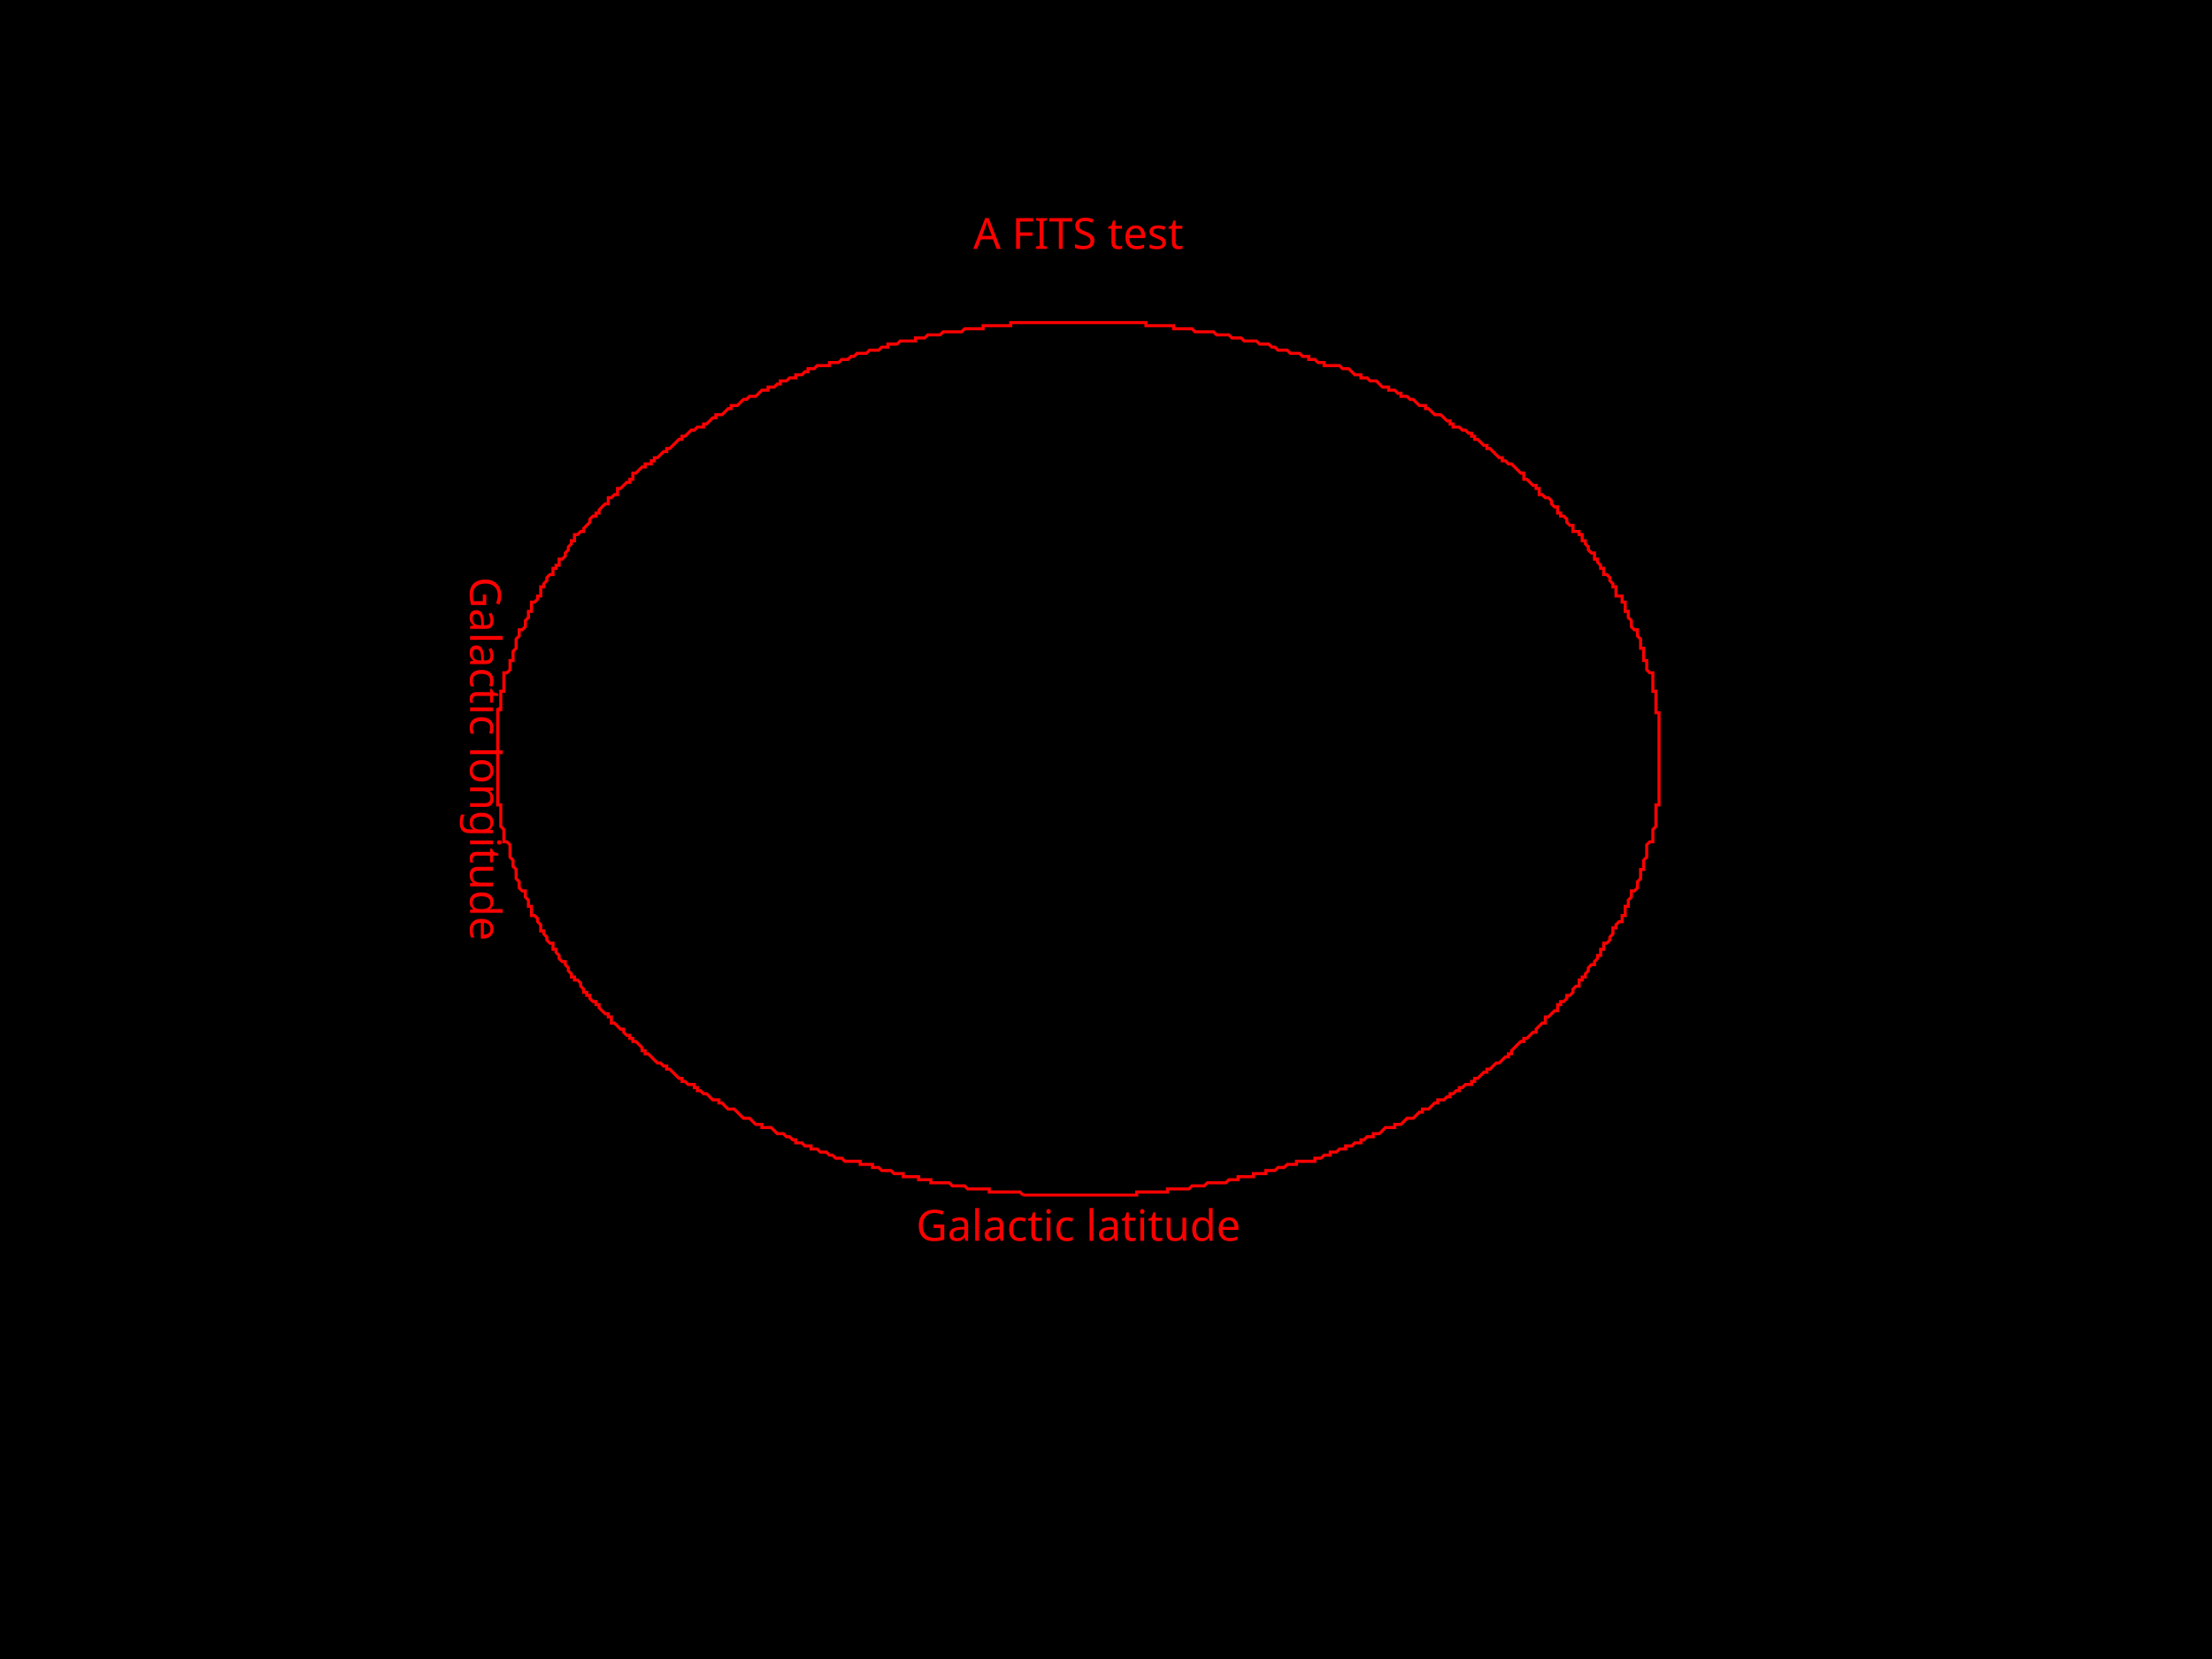
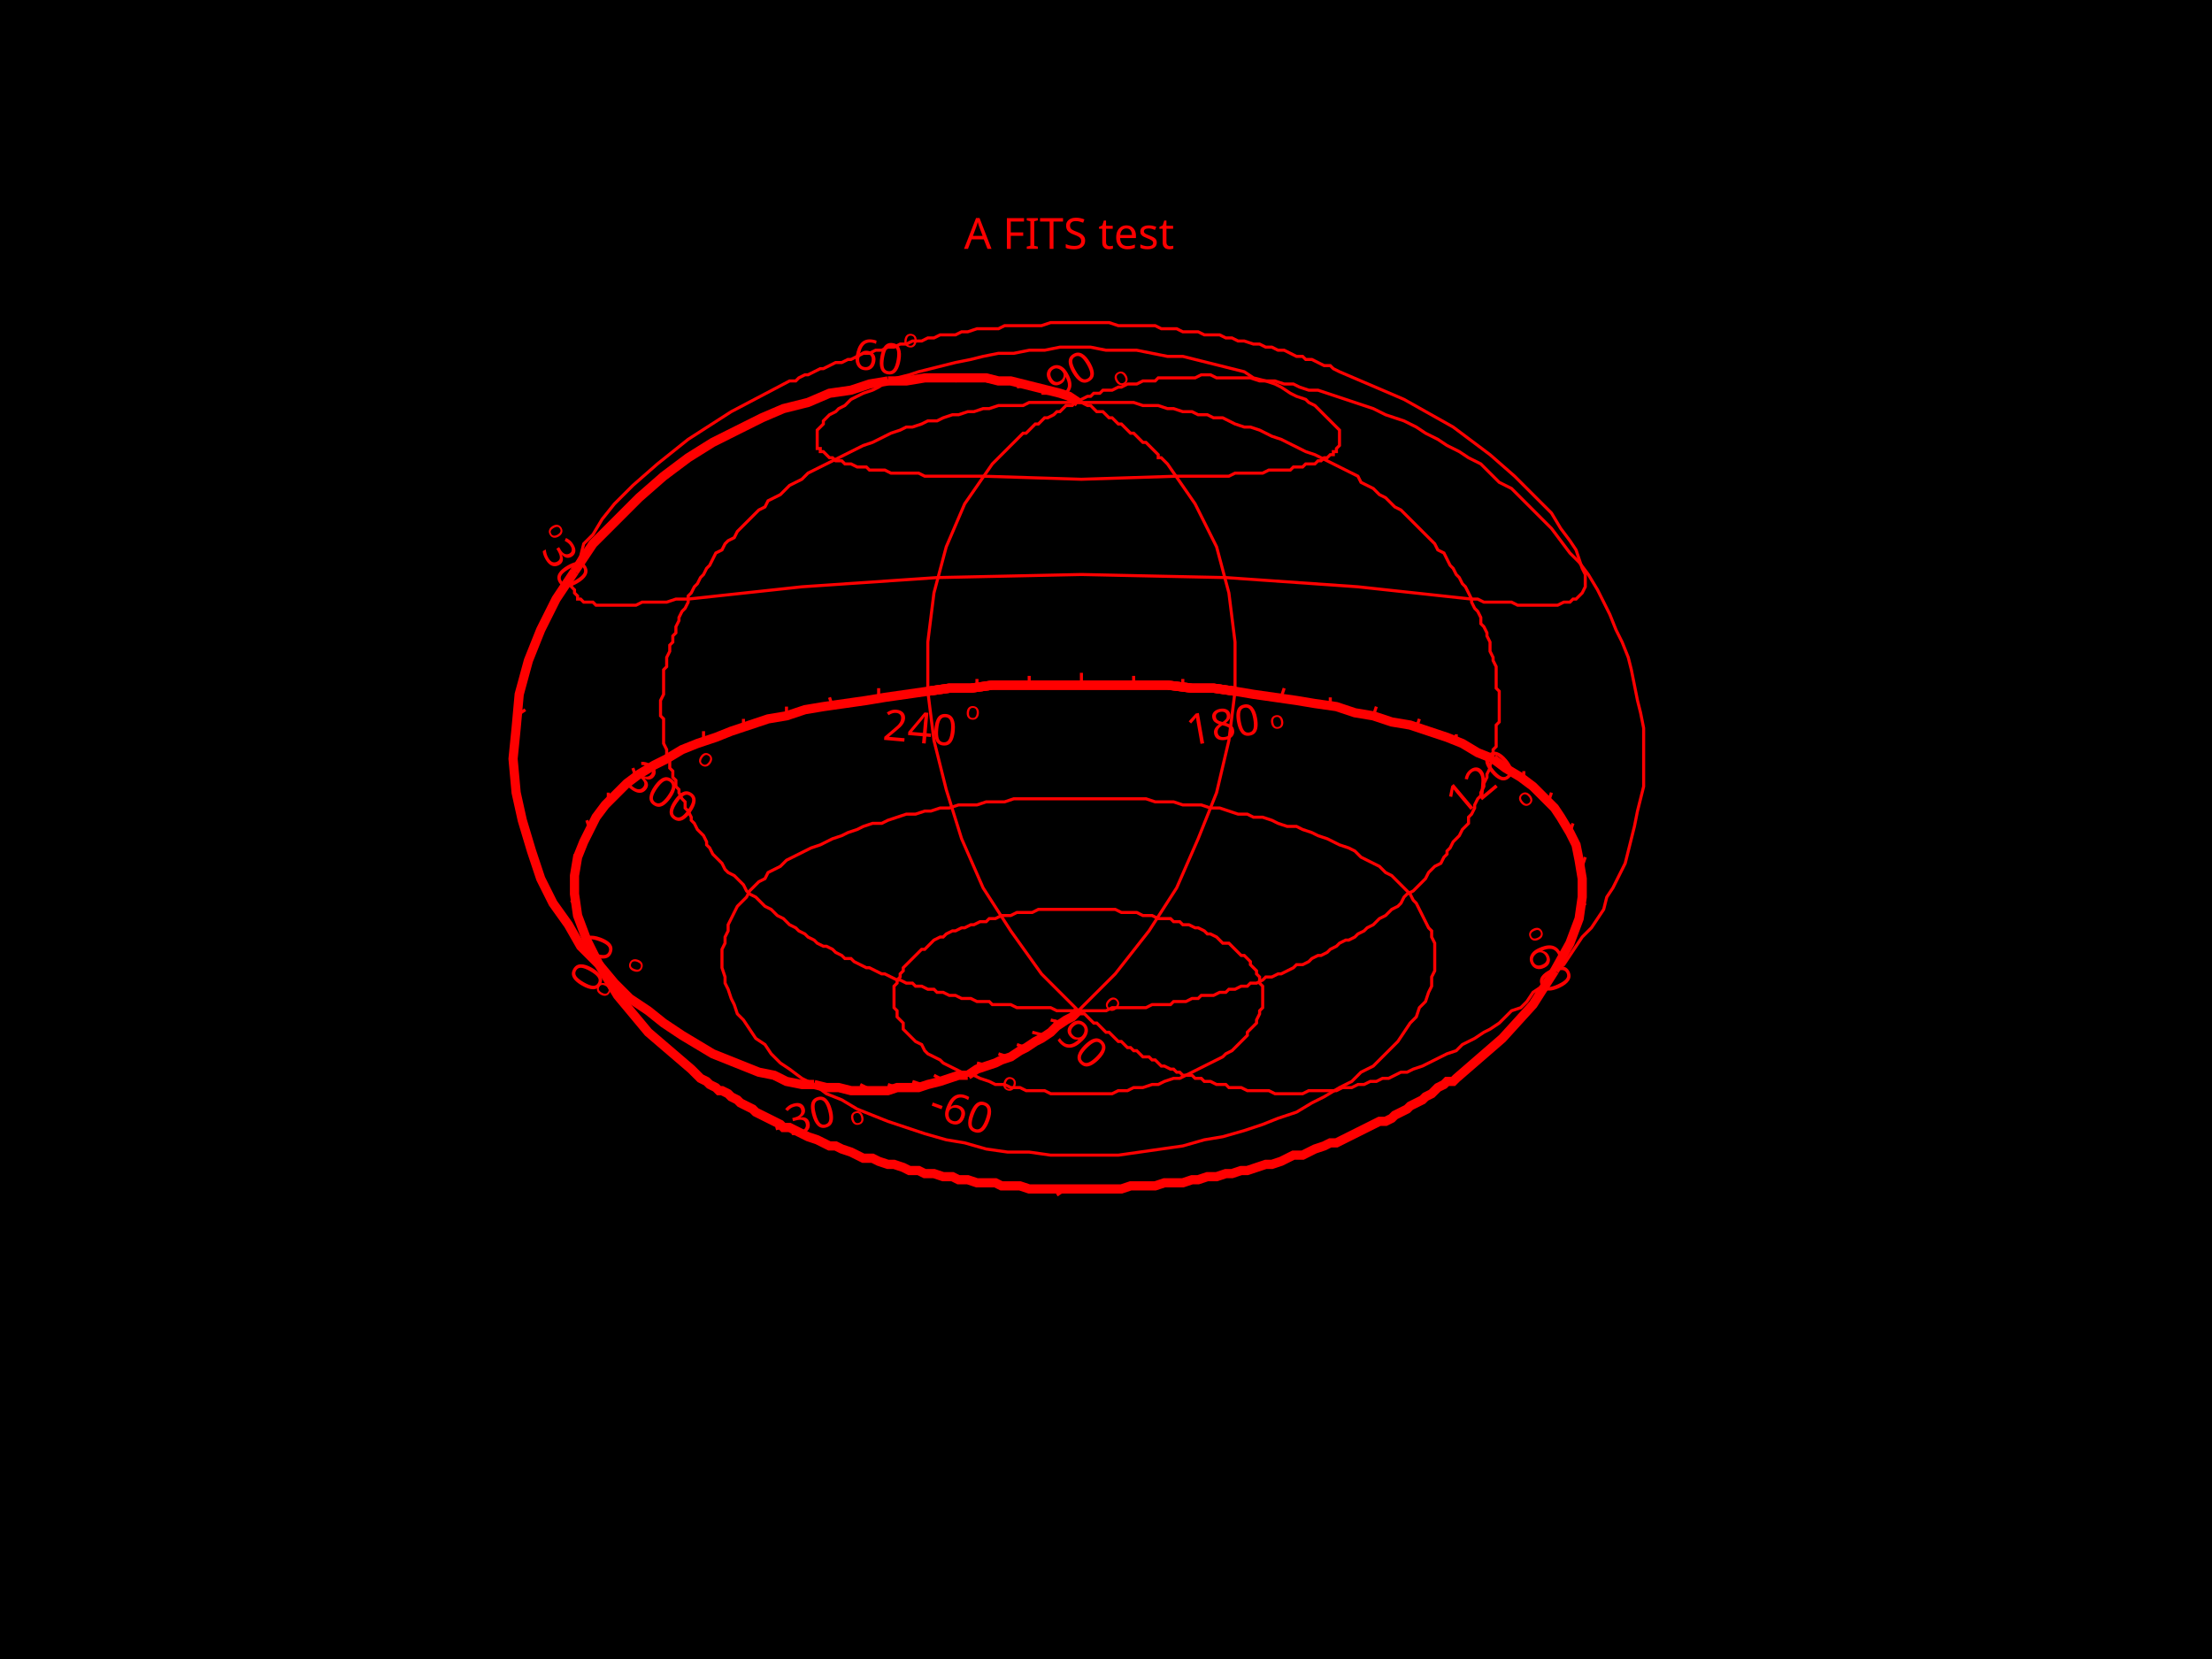
<svg xmlns="http://www.w3.org/2000/svg" width="720" height="540" viewBox="0 0 720 540">
  <rect width="100%" height="100%" fill="black" />
-   <polyline fill="none" stroke="#ff0000" stroke-width="1" points="333,389 333,389 335,389 336,389 337,389 338,389 340,389 341,389 342,389 343,389 345,389 346,389 347,389 349,389 350,389 351,389 352,389 354,389 355,389 356,389 357,389 359,389 360,389 361,389 363,389 364,389 365,389 366,389 368,389 369,389 370,389 370,388 371,388 373,388 374,388 375,388 377,388 378,388 379,388 380,388 380,387 382,387 383,387 384,387 385,387 387,387 387,387 388,386 389,386 391,386 392,386 392,386 393,385 394,385 396,385 397,385 398,385 399,385 400,384 401,384 402,384 403,384 403,383 405,383 406,383 407,383 408,383 408,382 410,382 411,382 412,382 412,381 414,381 415,381 415,381 416,380 417,380 418,380 419,379 420,379 421,379 422,379 422,378 424,378 424,378 425,378 426,378 428,378 428,377 429,377 430,377 431,376 431,376 433,376 433,375 434,375 435,375 436,374 436,374 438,374 438,373 439,373 440,373 441,372 442,372 443,372 443,371 444,371 445,370 445,370 447,370 447,369 448,369 449,369 450,368 450,368 451,367 452,367 453,367 454,367 454,366 456,366 456,366 457,365 457,365 458,364 459,364 460,364 461,363 461,363 462,362 463,362 463,361 464,361 465,361 466,360 466,360 467,359 468,359 468,358 470,358 470,358 471,357 472,357 472,356 473,356 473,356 474,355 475,355 475,354 476,354 477,353 477,353 479,353 479,352 480,352 480,351 481,351 482,350 482,350 483,349 484,349 484,348 485,348 486,347 486,347 487,346 487,346 488,346 489,345 489,345 490,344 491,344 491,343 492,343 492,342 493,341 493,341 494,340 494,340 495,339 496,339 496,338 497,338 498,337 498,337 499,336 500,336 500,335 500,335 501,334 501,334 502,333 503,333 503,332 503,331 504,331 505,330 505,330 506,329 507,329 507,328 507,327 508,327 508,326 509,326 510,325 510,324 510,324 511,324 512,323 512,323 512,322 513,321 514,321 514,320 514,319 515,319 515,318 516,318 516,317 517,316 517,316 517,315 518,314 519,314 519,313 519,313 520,312 520,311 521,311 521,310 521,309 522,309 522,308 522,307 523,307 524,306 524,305 524,305 525,304 525,303 525,302 526,302 526,302 526,301 527,300 528,300 528,299 528,298 529,298 529,297 529,296 529,295 530,295 530,294 530,293 531,292 531,292 531,291 531,290 532,290 533,289 533,288 533,287 533,287 534,286 534,285 534,284 534,283 535,283 535,282 535,281 535,281 535,280 536,279 536,279 536,278 536,277 536,276 536,275 537,274 538,274 538,273 538,272 538,271 538,270 538,270 539,269 539,268 539,267 539,266 539,265 539,264 539,263 539,262 540,262 540,261 540,260 540,259 540,259 540,258 540,257 540,256 540,255 540,254 540,253 540,252 540,251 540,250 540,249 540,248 540,247 540,246 540,245 540,244 540,243 540,242 540,241 540,240 540,239 540,238 540,238 540,237 540,236 540,235 540,234 540,233 540,232 539,232 539,231 539,230 539,229 539,228 539,227 539,226 539,225 538,225 538,224 538,223 538,222 538,221 538,220 538,219 537,219 536,218 536,217 536,216 536,216 536,215 535,215 535,214 535,213 535,212 535,211 534,211 534,210 534,209 534,208 533,207 533,207 533,206 533,205 532,205 531,204 531,203 531,202 531,202 530,201 530,200 530,199 529,199 529,198 529,197 529,196 528,196 528,195 528,194 527,194 526,194 526,193 526,192 526,191 525,191 525,190 524,189 524,189 524,188 523,187 522,187 522,186 522,185 521,185 521,184 521,184 520,183 520,182 519,182 519,181 519,180 518,180 517,179 517,178 517,178 516,177 516,176 515,176 515,175 515,174 514,174 514,173 513,173 512,173 512,172 512,171 511,171 510,170 510,170 510,169 509,168 508,168 508,167 507,167 507,166 507,165 506,165 505,164 505,164 505,163 504,162 503,162 503,162 502,161 501,161 501,160 501,159 500,159 500,158 499,158 498,157 498,157 497,156 496,156 496,155 496,154 495,154 494,153 494,153 493,152 493,152 492,151 491,151 491,151 490,150 489,150 489,149 488,149 487,148 487,148 486,147 486,147 485,146 484,146 484,145 483,145 482,144 482,144 481,143 480,143 480,142 479,142 479,141 478,141 477,140 477,140 476,140 475,139 475,139 473,139 473,138 472,138 472,137 471,137 470,136 470,136 469,135 468,135 467,135 466,134 466,134 465,133 464,133 464,132 463,132 462,132 461,131 461,131 460,130 459,130 459,130 458,129 457,129 456,129 456,128 455,128 454,127 453,127 452,127 452,126 450,126 450,126 449,125 449,125 448,124 447,124 446,124 445,123 444,123 443,123 443,122 442,122 441,122 440,121 440,121 439,120 438,120 437,120 436,119 435,119 435,119 434,119 433,119 431,119 431,118 430,118 429,118 428,117 428,117 426,117 426,116 425,116 424,116 423,115 422,115 421,115 420,115 419,114 419,114 417,114 416,114 415,113 415,113 414,113 413,112 412,112 411,112 410,112 409,111 408,111 407,111 406,111 405,111 404,110 403,110 402,110 401,110 400,109 400,109 398,109 397,109 396,109 395,108 394,108 393,108 392,108 391,108 389,108 389,108 388,107 387,107 385,107 384,107 383,107 382,107 382,106 380,106 379,106 378,106 377,106 375,106 374,106 373,106 373,105 371,105 370,105 369,105 368,105 366,105 365,105 364,105 363,105 361,105 360,105 359,105 357,105 356,105 355,105 354,105 352,105 351,105 350,105 349,105 347,105 346,105 345,105 343,105 342,105 341,105 340,105 338,105 337,105 336,105 335,105 333,105 332,105 331,105 329,105 329,106 328,106 327,106 326,106 324,106 323,106 322,106 320,106 320,107 319,107 318,107 317,107 315,107 314,107 313,108 313,108 312,108 310,108 309,108 308,108 307,108 306,109 305,109 304,109 303,109 302,109 301,110 300,110 299,110 298,110 298,111 296,111 295,111 294,111 293,111 292,112 291,112 290,112 289,112 289,113 287,113 287,113 286,114 285,114 284,114 283,114 282,115 281,115 280,115 279,115 278,116 277,116 277,116 276,117 275,117 274,117 273,118 272,118 271,118 270,118 270,119 268,119 268,119 267,119 266,119 265,120 264,120 263,120 263,121 262,121 261,122 261,122 259,122 259,123 258,123 257,123 256,124 256,124 254,124 254,125 253,125 252,126 252,126 250,126 250,127 249,127 248,127 247,128 247,128 246,129 245,129 244,129 243,130 243,130 242,130 241,131 241,131 240,132 239,132 238,132 238,133 237,133 236,134 236,134 235,135 234,135 233,135 233,136 232,136 231,137 231,137 230,138 229,138 229,139 227,139 227,139 226,140 226,140 225,140 224,141 224,141 223,142 222,142 222,143 221,143 220,144 220,144 219,145 219,145 218,146 217,146 217,147 216,147 215,148 215,148 214,149 213,149 213,150 212,150 212,151 211,151 210,151 210,152 209,152 208,153 208,153 207,154 206,154 206,155 206,156 205,156 205,157 204,157 203,158 203,158 202,159 201,159 201,160 201,161 200,161 199,162 199,162 198,162 198,163 198,164 197,164 196,165 196,165 195,166 195,167 194,167 194,168 193,168 192,169 192,170 192,170 191,171 191,171 190,172 190,173 189,173 189,173 188,174 187,174 187,175 187,176 186,176 186,177 185,178 185,178 185,179 184,180 184,180 184,181 183,182 182,182 182,183 182,184 181,184 181,185 180,185 180,186 180,187 179,187 178,188 178,189 178,189 177,190 177,191 176,191 176,192 176,193 176,194 175,194 175,194 175,195 174,196 173,196 173,197 173,198 173,199 172,199 172,200 172,201 171,202 171,202 171,203 171,204 170,205 169,205 169,206 169,207 169,207 168,208 168,209 168,210 168,211 168,211 167,212 167,213 167,214 167,215 166,215 166,216 166,216 166,217 166,218 165,219 164,219 164,220 164,221 164,222 164,223 164,224 164,225 163,225 163,226 163,227 163,228 163,229 163,230 163,231 162,231 162,232 162,233 162,234 162,235 162,236 162,237 162,238 162,238 162,239 162,240 162,241 162,242 162,243 162,244 162,245 162,246 162,247 162,248 162,249 162,250 162,251 162,252 162,253 162,254 162,255 162,256 162,257 162,258 162,259 162,259 162,260 162,261 162,262 163,262 163,263 163,264 163,265 163,266 163,267 163,268 163,269 164,270 164,270 164,271 164,272 164,273 164,274 165,274 166,275 166,276 166,277 166,278 166,279 166,279 167,280 167,281 167,281 167,282 168,283 168,283 168,284 168,285 168,286 169,287 169,287 169,288 169,289 170,290 171,290 171,291 171,292 171,292 172,293 172,294 172,295 173,295 173,296 173,297 173,298 174,298 175,299 175,300 175,300 176,301 176,302 176,302 176,303 177,303 177,304 178,305 178,305 178,306 179,307 180,307 180,308 180,309 181,309 181,310 182,311 182,311 182,312 183,313 184,313 184,314 184,314 185,315 185,316 185,316 186,317 186,318 187,318 187,319 188,319 189,320 189,321 189,321 190,322 190,323 191,323 191,324 192,324 192,324 192,325 193,326 194,326 194,327 195,327 195,328 196,329 196,329 197,330 198,330 198,331 199,331 199,332 199,333 200,333 201,334 201,334 202,335 203,335 203,336 203,336 204,337 205,337 205,338 206,338 206,339 207,339 208,340 208,340 209,341 209,342 210,342 210,343 211,343 212,344 212,344 213,345 213,345 214,346 215,346 215,346 216,347 217,347 217,348 218,348 219,349 219,349 220,350 220,350 221,351 222,351 222,352 223,352 224,353 225,353 226,353 226,354 227,354 227,355 228,355 229,356 229,356 230,356 231,357 231,357 232,358 233,358 234,358 234,359 235,359 236,360 236,360 237,361 238,361 239,361 240,362 240,362 241,363 241,363 242,364 243,364 244,364 245,365 245,365 246,366 247,366 248,366 248,367 249,367 250,367 251,367 252,368 252,368 253,369 254,369 255,369 256,370 257,370 257,370 258,371 259,371 259,372 261,372 261,372 262,373 263,373 264,373 264,374 266,374 266,374 267,375 268,375 269,375 270,376 271,376 271,376 272,377 273,377 274,377 275,378 276,378 277,378 278,378 278,378 280,378 280,379 281,379 282,379 284,379 284,380 285,380 286,380 287,381 287,381 289,381 290,381 291,382 291,382 292,382 294,382 294,383 295,383 296,383 298,383 299,383 299,384 300,384 301,384 303,384 303,385 304,385 305,385 306,385 308,385 309,385 310,386 310,386 312,386 313,386 314,386 315,387 315,387 317,387 318,387 319,387 320,387 322,387 322,388 323,388 324,388 326,388 327,388 328,388 329,388 331,388 332,388 333,389 " />
-   <text x="153" y="247" font-family="sans-serif" font-size="14" fill="#ff0000" text-anchor="middle" dominant-baseline="alphabetic" transform="rotate(90,153,247)">Galactic longitude</text>
-   <text x="351" y="393" font-family="sans-serif" font-size="14" fill="#ff0000" text-anchor="middle" dominant-baseline="hanging">Galactic latitude</text>
-   <text x="351" y="81" font-family="sans-serif" font-size="14" fill="#ff0000" text-anchor="middle" dominant-baseline="alphabetic">A FITS test</text>
+   <polyline fill="none" stroke="#ff0000" stroke-width="1" points="351,329 339,317 329,303 320,289 313,273 308,257 304,241 302,225 302,209 304,193 308,178 314,164 323,151 324,150 325,149 325,149 326,148 327,147 328,146 329,145 330,144 330,144 331,143 332,142 333,141 334,141 335,140 336,139 337,138 338,138 339,137 340,136 341,136 343,135 344,134 345,134 346,133 347,132 349,132 350,131 351,131 " />
+   <polyline fill="none" stroke="#ff0000" stroke-width="1" points="351,329 349,329 347,329 345,329 344,329 342,328 340,328 338,328 336,328 334,328 333,328 331,328 329,327 327,327 325,327 323,327 322,326 320,326 318,326 316,325 314,325 313,325 311,324 309,324 307,323 305,323 304,322 302,322 300,321 298,321 297,320 295,320 293,319 292,319 290,318 288,317 287,317 285,316 283,315 282,315 280,314 278,313 277,312 275,312 274,311 272,310 271,309 269,308 268,308 266,307 265,306 263,305 262,304 260,303 259,302 257,301 256,300 255,299 253,298 252,297 251,296 249,295 248,294 247,293 246,292 244,291 243,290 242,288 241,287 240,286 239,285 237,284 236,283 235,281 234,280 233,279 232,278 231,276 230,275 230,274 229,272 228,271 227,270 226,268 225,267 225,266 224,264 223,263 223,261 222,260 221,258 221,257 220,256 220,254 219,253 219,251 218,250 218,248 217,247 217,245 217,244 216,242 216,241 216,239 216,237 216,236 216,234 215,233 215,231 215,230 215,228 216,226 216,225 216,223 216,222 216,220 216,218 217,217 217,215 217,214 218,212 218,210 219,209 219,207 220,206 220,204 221,202 221,201 222,199 223,198 224,196 224,194 225,193 226,191 227,190 228,188 229,187 230,185 231,184 232,182 233,180 235,179 236,177 237,176 239,175 240,173 241,172 243,170 244,169 246,167 247,166 249,165 250,163 252,162 254,161 256,159 257,158 259,157 261,156 263,154 265,153 267,152 269,151 271,150 273,149 275,148 277,147 279,146 281,145 284,144 286,143 288,142 290,141 293,140 295,139 297,139 300,138 302,137 305,137 307,136 310,135 312,135 315,134 317,134 320,133 322,133 325,132 327,132 330,132 333,132 335,131 338,131 341,131 343,131 346,131 348,131 351,131 " />
+   <polyline fill="none" stroke="#ff0000" stroke-width="1" points="351,329 350,330 349,330 348,331 347,332 346,333 345,333 344,334 343,335 342,336 341,336 340,337 339,338 338,338 337,339 336,340 335,340 334,341 333,342 331,342 330,343 329,344 328,344 327,345 326,345 324,346 323,346 322,347 321,347 320,348 318,348 317,349 316,349 315,350 313,350 312,350 311,351 309,351 308,352 307,352 305,352 304,353 302,353 301,353 300,353 298,354 297,354 295,354 294,354 292,354 291,355 289,355 288,355 286,355 284,355 283,355 281,355 279,355 278,355 276,355 274,355 273,354 271,354 269,354 267,354 266,354 264,353 262,353 260,352 258,352 256,352 254,351 252,351 250,350 248,349 246,349 244,348 242,347 240,346 238,345 236,344 233,343 231,342 229,341 227,340 225,339 222,337 220,336 218,335 215,333 213,331 211,329 208,328 206,326 204,324 201,322 199,319 197,317 195,314 192,312 190,309 188,306 186,303 184,300 182,297 180,294 178,290 177,287 175,283 173,279 172,276 171,272 170,267 169,263 168,259 168,255 168,250 167,246 167,241 168,237 168,232 169,227 170,223 171,218 173,214 174,209 176,205 178,201 180,196 183,192 185,188 188,184 190,181 193,177 196,173 200,170 203,167 206,164 209,161 213,158 216,155 219,153 223,150 226,148 230,146 233,144 237,142 240,140 243,138 247,137 250,135 253,134 256,133 260,132 263,131 266,130 269,129 272,128 275,127 277,127 280,126 283,125 286,125 288,124 291,124 293,124 296,123 298,123 301,123 303,123 305,123 308,123 310,123 312,123 314,123 316,123 318,123 320,123 322,123 324,124 326,124 328,124 329,124 331,125 333,125 335,125 336,126 338,126 339,127 341,127 343,127 344,128 345,128 347,129 348,129 350,130 351,131 " />
+   <polyline fill="none" stroke="#ff0000" stroke-width="1" points="351,329 352,330 353,330 354,331 355,332 356,333 357,333 358,334 359,335 360,336 361,336 362,337 363,338 364,339 365,339 366,340 367,341 368,341 369,342 370,342 371,343 372,344 374,344 375,345 376,345 377,346 378,347 379,347 381,348 382,348 383,349 384,349 385,350 387,350 388,350 389,351 391,351 392,352 393,352 394,352 396,353 397,353 399,353 400,354 401,354 403,354 404,354 406,355 407,355 409,355 410,355 412,355 413,355 415,356 416,356 418,356 420,356 421,356 423,356 424,356 426,355 428,355 430,355 431,355 433,355 435,355 437,354 439,354 440,354 442,353 444,353 446,352 448,352 450,351 452,351 454,350 456,349 458,349 460,348 463,347 465,346 467,345 469,344 471,343 474,342 476,340 478,339 480,338 483,336 485,335 488,333 490,331 492,329 495,328 497,326 499,323 502,321 504,319 506,316 509,314 511,311 513,308 515,305 518,302 520,299 522,296 523,292 525,289 527,285 529,281 530,277 531,273 532,269 533,264 534,260 535,256 535,251 535,246 535,242 535,237 534,232 533,228 532,223 531,218 530,214 528,209 526,205 524,200 522,196 520,192 517,187 514,183 511,180 508,176 505,172 502,169 499,166 495,162 492,159 488,157 485,154 482,151 478,149 475,147 471,145 468,143 464,141 461,139 457,137 454,136 451,135 447,133 444,132 441,131 438,130 435,129 432,128 429,127 426,127 423,126 421,125 418,125 415,124 413,124 410,124 407,123 405,123 403,123 400,123 398,123 396,123 394,122 391,122 389,123 387,123 385,123 383,123 381,123 379,123 377,123 376,124 374,124 372,124 370,125 369,125 367,125 365,126 364,126 362,127 361,127 359,127 358,128 356,128 355,129 354,129 352,130 351,131 " />
+   <polyline fill="none" stroke="#ff0000" stroke-width="1" points="351,329 353,329 355,329 357,329 358,329 360,329 362,328 364,328 366,328 368,328 370,328 371,328 373,328 375,327 377,327 379,327 381,327 382,326 384,326 386,326 388,325 390,325 391,324 393,324 395,324 397,323 399,323 400,322 402,322 404,321 406,321 407,320 409,320 411,319 412,318 414,318 416,317 417,317 419,316 421,315 422,314 424,314 426,313 427,312 429,311 430,311 432,310 433,309 435,308 436,307 438,306 439,306 441,305 442,304 444,303 445,302 447,301 448,300 449,299 451,298 452,297 453,296 455,295 456,294 457,292 458,291 460,290 461,289 462,288 463,287 464,286 465,284 466,283 467,282 469,281 470,279 471,278 471,277 472,276 473,274 474,273 475,272 476,270 477,269 478,268 478,266 479,265 480,263 480,262 481,260 482,259 482,258 483,256 483,255 484,253 484,252 485,250 485,249 486,247 486,246 486,244 487,243 487,241 487,239 487,238 487,236 488,235 488,233 488,232 488,230 488,228 488,227 488,225 487,224 487,222 487,220 487,219 487,217 486,215 486,214 485,212 485,211 485,209 484,207 484,206 483,204 482,203 482,201 481,199 480,198 479,196 479,195 478,193 477,191 476,190 475,188 474,187 473,185 472,184 471,182 470,180 468,179 467,177 466,176 464,174 463,173 462,172 460,170 459,169 457,167 456,166 454,165 452,163 451,162 449,161 447,159 445,158 443,157 442,155 440,154 438,153 436,152 434,151 432,150 430,149 428,148 425,147 423,146 421,145 419,144 417,143 414,142 412,141 410,140 407,139 405,139 402,138 400,137 398,136 395,136 393,135 390,135 388,134 385,134 382,133 380,133 377,132 375,132 372,132 369,131 367,131 364,131 362,131 359,131 356,131 354,131 351,131 " />
+   <polyline fill="none" stroke="#ff0000" stroke-width="1" points="351,329 363,317 374,303 383,289 390,273 396,258 400,241 402,225 402,209 400,193 396,178 389,164 380,151 379,150 378,149 377,149 377,148 376,147 375,146 374,145 373,144 372,144 371,143 370,142 369,141 368,141 367,140 366,139 365,138 364,138 363,137 362,136 361,136 360,135 359,134 357,134 356,133 355,132 354,132 352,131 351,131 " />
+   <polyline fill="none" stroke="#ff0000" stroke-width="1" points="377,299 375,298 374,298 372,298 370,297 368,297 366,297 365,297 363,296 361,296 359,296 357,296 355,296 353,296 351,296 350,296 348,296 346,296 344,296 342,296 340,296 338,296 336,297 335,297 333,297 331,297 329,298 327,298 326,298 324,299 322,299 321,300 319,300 317,301 316,301 314,302 313,302 311,303 310,303 308,304 307,305 306,305 304,306 303,307 302,308 301,309 300,309 299,310 298,311 297,312 296,313 295,314 294,315 294,316 293,317 293,318 292,319 292,320 291,321 291,322 291,323 291,324 291,325 291,327 291,328 292,329 292,330 292,331 293,332 294,333 294,335 295,336 296,337 297,338 298,339 300,340 301,342 302,343 304,344 306,345 307,346 309,347 311,348 313,349 315,350 317,350 319,351 322,352 324,353 327,353 329,354 332,354 334,355 337,355 340,355 342,356 345,356 348,356 351,356 353,356 356,356 359,356 362,356 364,355 367,355 369,354 372,354 375,353 377,353 379,352 382,351 384,351 386,350 388,349 390,348 392,347 394,346 396,345 398,344 399,343 401,342 402,341 403,340 404,339 406,337 406,336 407,335 408,334 409,333 409,332 410,330 410,329 411,328 411,327 411,326 411,325 411,324 411,322 411,321 410,320 410,319 410,318 409,317 409,316 408,315 407,314 407,313 406,312 405,311 404,311 403,310 402,309 401,308 400,307 398,307 397,306 396,305 394,304 393,304 392,303 390,302 389,302 387,301 385,301 384,300 382,300 381,299 379,299 377,299 375,298 374,298 372,298 370,297 368,297 366,297 365,297 363,296 361,296 359,296 357,296 355,296 353,296 351,296 350,296 348,296 346,296 344,296 342,296 340,296 338,296 336,297 335,297 333,297 331,297 329,298 327,298 326,298 " />
+   <polyline fill="none" stroke="#ff0000" stroke-width="1" points="394,263 391,262 388,262 385,262 382,261 379,261 376,261 373,260 370,260 367,260 364,260 361,260 358,260 355,260 352,260 349,260 346,260 342,260 339,260 336,260 333,260 330,260 327,261 324,261 321,261 318,262 315,262 312,262 309,263 306,263 303,264 301,264 298,265 295,265 292,266 289,267 287,268 284,268 281,269 279,270 276,271 274,272 271,273 269,274 267,275 264,276 262,277 260,278 258,279 256,280 254,282 252,283 250,284 249,286 247,287 245,289 244,290 243,292 241,294 240,295 239,297 238,299 237,301 237,303 236,305 236,307 235,309 235,311 235,313 235,315 236,318 236,320 237,322 238,325 239,327 240,330 242,332 244,335 246,338 249,340 251,343 254,346 257,348 261,351 265,353 269,356 274,358 279,361 284,363 289,365 295,367 301,369 308,371 314,372 321,374 328,375 335,375 342,376 350,376 357,376 364,376 371,375 378,374 385,373 392,371 398,370 405,368 411,366 416,364 422,362 427,359 431,357 436,354 440,352 443,349 447,347 450,344 453,341 455,339 457,336 459,333 461,331 462,328 464,326 465,323 466,321 466,318 467,316 467,314 467,312 467,310 467,307 466,305 466,303 465,302 464,300 463,298 462,296 461,294 460,293 459,291 457,289 456,288 454,286 453,285 451,284 449,282 447,281 445,280 443,279 441,277 439,276 436,275 434,274 432,273 429,272 427,271 424,270 422,269 419,269 416,268 414,267 411,266 408,266 406,265 403,265 400,264 397,263 394,263 391,262 388,262 385,262 382,261 379,261 376,261 373,260 370,260 367,260 364,260 361,260 358,260 355,260 352,260 349,260 346,260 342,260 339,260 336,260 333,260 330,260 327,261 324,261 321,261 318,262 315,262 312,262 309,263 " />
+   <polyline fill="none" stroke="#ff0000" stroke-width="1" points="402,225 398,225 395,224 391,224 388,224 384,224 380,223 377,223 373,223 370,223 366,223 363,223 359,223 355,223 352,223 348,223 345,223 341,223 337,223 334,223 330,223 327,223 323,223 320,224 316,224 312,224 309,224 305,225 302,225 299,225 295,226 292,226 288,227 285,227 282,228 278,228 275,229 272,229 268,230 265,231 262,231 259,232 256,233 253,234 250,234 247,235 244,236 241,237 238,238 235,239 233,240 230,241 227,242 225,243 222,244 220,245 217,247 215,248 213,249 211,251 208,252 206,254 204,255 202,257 201,258 199,260 197,262 196,264 194,266 193,268 192,270 191,272 190,274 189,277 188,279 188,282 187,285 187,288 187,291 188,294 188,298 189,302 191,306 192,310 195,314 197,319 201,324 205,330 211,336 217,342 225,348 234,355 245,361 257,367 272,373 289,379 307,383 326,386 347,387 368,386 388,384 406,381 424,376 439,370 453,364 464,357 474,351 482,344 489,338 495,332 499,327 503,321 506,316 509,312 511,307 512,303 514,299 514,296 515,292 515,289 515,286 515,283 514,280 514,278 513,275 512,273 511,271 510,269 508,266 507,265 506,263 504,261 502,259 500,257 499,256 497,254 495,253 492,251 490,250 488,248 486,247 483,246 481,245 478,244 476,242 473,241 471,240 468,239 465,238 462,237 459,236 456,235 453,235 450,234 447,233 444,232 441,232 438,231 435,230 432,230 428,229 425,228 422,228 419,227 415,227 412,226 408,226 405,226 402,225 398,225 395,224 391,224 388,224 384,224 380,223 377,223 373,223 370,223 366,223 363,223 359,223 355,223 352,223 348,223 345,223 341,223 337,223 334,223 330,223 327,223 323,223 320,224 316,224 312,224 309,224 305,225 302,225 " />
+   <polyline fill="none" stroke="#ff0000" stroke-width="1" points="399,188 352,187 305,188 261,191 224,195 222,195 220,195 217,196 215,196 213,196 211,196 209,196 207,197 205,197 203,197 202,197 200,197 198,197 197,197 195,197 194,197 193,196 191,196 190,196 189,195 188,195 188,194 187,193 187,192 186,191 186,189 186,188 187,186 188,183 189,181 190,177 193,174 196,169 200,164 206,158 214,151 224,143 238,134 257,124 259,124 260,123 262,122 263,122 265,121 267,120 268,120 270,119 272,118 274,118 276,117 277,117 279,116 281,115 283,115 285,114 287,114 289,113 291,113 293,112 295,112 297,111 300,111 302,110 304,110 306,109 308,109 311,109 313,108 315,108 318,107 320,107 322,107 325,107 327,106 330,106 332,106 334,106 337,106 339,106 342,105 344,105 347,105 349,105 352,105 354,105 356,105 359,105 361,105 364,106 366,106 369,106 371,106 373,106 376,106 378,107 381,107 383,107 385,108 388,108 390,108 392,109 394,109 397,109 399,110 401,110 403,111 405,111 408,112 410,112 412,113 414,113 416,114 418,114 420,115 422,116 424,116 425,117 427,117 429,118 431,119 433,119 434,120 436,121 457,130 473,139 485,148 493,155 500,162 505,167 508,172 511,176 513,179 514,182 515,185 516,187 516,189 516,190 516,191 515,193 515,193 514,194 513,195 512,195 511,196 510,196 509,196 507,197 506,197 504,197 503,197 501,197 499,197 498,197 496,197 494,197 492,196 490,196 488,196 486,196 483,196 481,195 479,195 442,191 399,188 352,187 305,188 " />
+   <polyline fill="none" stroke="#ff0000" stroke-width="1" points="383,155 352,156 320,155 318,155 315,155 313,155 311,155 309,155 307,155 305,155 303,155 301,155 299,154 297,154 295,154 293,154 292,154 290,154 288,153 286,153 285,153 283,153 282,152 280,152 279,152 277,151 276,151 275,151 274,150 273,150 272,150 271,149 270,149 269,148 268,147 267,147 267,146 266,146 266,145 266,144 266,144 266,143 266,142 266,141 266,140 267,139 268,138 268,137 269,136 270,135 272,134 273,133 275,132 277,130 279,129 281,128 284,127 286,126 289,124 292,123 296,122 299,121 303,120 307,119 311,118 316,117 320,116 325,115 330,115 335,114 340,114 345,113 350,113 355,113 360,114 365,114 370,114 375,115 380,116 385,116 389,117 393,118 397,119 401,120 405,121 408,123 412,124 415,125 417,126 420,128 422,129 425,130 426,131 428,132 430,134 431,135 432,136 433,137 434,138 435,139 436,140 436,141 436,142 436,142 436,143 436,144 436,145 436,145 435,146 435,147 434,147 434,148 433,148 432,149 431,149 430,150 429,150 428,151 427,151 425,151 424,152 422,152 421,152 420,153 418,153 416,153 415,153 413,153 411,154 409,154 408,154 406,154 404,154 402,154 400,155 398,155 396,155 394,155 392,155 390,155 388,155 385,155 383,155 352,156 320,155 " />
+   <polyline fill="none" stroke="#ff0000" stroke-width="1" points="385,224 385,221 385,224 " />
+   <polyline fill="none" stroke="#ff0000" stroke-width="1" points="369,223 369,220 369,223 369,220 " />
+   <polyline fill="none" stroke="#ff0000" stroke-width="1" points="352,223 352,219 352,223 352,219 " />
+   <polyline fill="none" stroke="#ff0000" stroke-width="1" points="335,223 335,220 335,223 335,220 " />
+   <polyline fill="none" stroke="#ff0000" stroke-width="1" points="318,224 318,221 318,224 318,221 " />
+   <polyline fill="none" stroke="#ff0000" stroke-width="1" points="286,227 286,224 286,227 " />
+   <polyline fill="none" stroke="#ff0000" stroke-width="1" points="271,230 270,227 271,230 " />
+   <polyline fill="none" stroke="#ff0000" stroke-width="1" points="256,233 256,230 256,233 " />
+   <polyline fill="none" stroke="#ff0000" stroke-width="1" points="242,237 242,234 242,237 " />
+   <polyline fill="none" stroke="#ff0000" stroke-width="1" points="229,241 229,238 229,241 " />
+   <polyline fill="none" stroke="#ff0000" stroke-width="1" points="207,253 206,250 207,253 " />
+   <polyline fill="none" stroke="#ff0000" stroke-width="1" points="198,261 198,258 198,261 " />
+   <polyline fill="none" stroke="#ff0000" stroke-width="1" points="192,270 191,267 192,270 " />
+   <polyline fill="none" stroke="#ff0000" stroke-width="1" points="188,281 187,278 188,281 " />
+   <polyline fill="none" stroke="#ff0000" stroke-width="1" points="188,296 186,293 188,296 " />
+   <polyline fill="none" stroke="#ff0000" stroke-width="1" points="215,340 212,337 215,340 " />
+   <polyline fill="none" stroke="#ff0000" stroke-width="1" points="262,369 259,368 262,369 " />
+   <polyline fill="none" stroke="#ff0000" stroke-width="1" points="347,387 344,389 347,387 " />
+   <polyline fill="none" stroke="#ff0000" stroke-width="1" points="434,372 438,370 434,372 " />
+   <polyline fill="none" stroke="#ff0000" stroke-width="1" points="485,342 487,340 485,342 " />
+   <polyline fill="none" stroke="#ff0000" stroke-width="1" points="514,297 516,294 514,297 " />
+   <polyline fill="none" stroke="#ff0000" stroke-width="1" points="515,282 516,279 515,282 " />
+   <polyline fill="none" stroke="#ff0000" stroke-width="1" points="511,271 512,268 511,271 " />
+   <polyline fill="none" stroke="#ff0000" stroke-width="1" points="504,261 505,258 504,261 " />
+   <polyline fill="none" stroke="#ff0000" stroke-width="1" points="496,254 496,251 496,254 " />
+   <polyline fill="none" stroke="#ff0000" stroke-width="1" points="474,242 474,239 474,242 " />
+   <polyline fill="none" stroke="#ff0000" stroke-width="1" points="461,237 462,234 461,237 " />
+   <polyline fill="none" stroke="#ff0000" stroke-width="1" points="447,233 448,230 447,233 " />
+   <polyline fill="none" stroke="#ff0000" stroke-width="1" points="433,230 433,227 433,230 " />
+   <polyline fill="none" stroke="#ff0000" stroke-width="1" points="417,227 418,224 417,227 " />
+   <polyline fill="none" stroke="#ff0000" stroke-width="1" points="346,333 342,332 " />
+   <polyline fill="none" stroke="#ff0000" stroke-width="1" points="340,337 336,336 340,337 " />
+   <polyline fill="none" stroke="#ff0000" stroke-width="1" points="334,341 331,340 334,341 " />
+   <polyline fill="none" stroke="#ff0000" stroke-width="1" points="328,344 325,343 328,344 " />
+   <polyline fill="none" stroke="#ff0000" stroke-width="1" points="322,347 318,346 322,347 " />
+   <polyline fill="none" stroke="#ff0000" stroke-width="1" points="308,352 304,350 308,352 " />
+   <polyline fill="none" stroke="#ff0000" stroke-width="1" points="300,353 297,352 300,353 " />
+   <polyline fill="none" stroke="#ff0000" stroke-width="1" points="292,354 289,353 292,354 " />
+   <polyline fill="none" stroke="#ff0000" stroke-width="1" points="284,355 280,353 284,355 " />
+   <polyline fill="none" stroke="#ff0000" stroke-width="1" points="275,355 271,353 275,355 " />
+   <polyline fill="none" stroke="#ff0000" stroke-width="1" points="255,351 251,349 255,351 " />
+   <polyline fill="none" stroke="#ff0000" stroke-width="1" points="244,348 240,346 244,348 " />
+   <polyline fill="none" stroke="#ff0000" stroke-width="1" points="232,343 229,341 232,343 " />
+   <polyline fill="none" stroke="#ff0000" stroke-width="1" points="220,336 217,334 220,336 " />
+   <polyline fill="none" stroke="#ff0000" stroke-width="1" points="207,327 205,324 207,327 " />
+   <polyline fill="none" stroke="#ff0000" stroke-width="1" points="183,299 181,296 183,299 " />
+   <polyline fill="none" stroke="#ff0000" stroke-width="1" points="174,280 173,277 174,280 " />
+   <polyline fill="none" stroke="#ff0000" stroke-width="1" points="168,258 168,255 168,258 " />
+   <polyline fill="none" stroke="#ff0000" stroke-width="1" points="168,233 171,231 168,233 " />
+   <polyline fill="none" stroke="#ff0000" stroke-width="1" points="175,208 174,211 175,208 " />
+   <polyline fill="none" stroke="#ff0000" stroke-width="1" points="203,166 201,169 203,166 " />
+   <polyline fill="none" stroke="#ff0000" stroke-width="1" points="221,151 219,153 221,151 " />
+   <polyline fill="none" stroke="#ff0000" stroke-width="1" points="240,140 237,142 240,140 " />
+   <polyline fill="none" stroke="#ff0000" stroke-width="1" points="258,132 254,134 258,132 " />
+   <polyline fill="none" stroke="#ff0000" stroke-width="1" points="274,127 271,129 274,127 " />
+   <polyline fill="none" stroke="#ff0000" stroke-width="1" points="303,123 299,124 303,123 " />
+   <polyline fill="none" stroke="#ff0000" stroke-width="1" points="315,123 311,124 315,123 " />
+   <polyline fill="none" stroke="#ff0000" stroke-width="1" points="325,124 321,124 325,124 " />
+   <polyline fill="none" stroke="#ff0000" stroke-width="1" points="335,125 331,126 335,125 " />
+   <polyline fill="none" stroke="#ff0000" stroke-width="1" points="343,128 339,128 343,128 " />
+   <polyline fill="none" stroke="#ff0000" stroke-width="3" points="302,225 309,224 316,224 323,223 330,223 337,223 345,223 352,223 359,223 366,223 373,223 380,223 388,224 395,224 402,225 " />
+   <polyline fill="none" stroke="#ff0000" stroke-width="3" points="302,225 295,226 288,227 282,228 275,229 268,230 262,231 256,233 250,234 244,236 238,238 233,240 227,242 222,244 217,247 " />
+   <polyline fill="none" stroke="#ff0000" stroke-width="3" points="217,247 213,249 208,252 204,255 201,258 197,262 194,266 192,270 190,274 188,279 187,285 187,291 188,298 191,306 195,314 " />
+   <polyline fill="none" stroke="#ff0000" stroke-width="3" points="195,314 201,324 211,336 225,348 226,349 227,350 228,351 230,352 231,353 233,354 234,355 235,355 237,356 238,357 240,358 241,359 243,360 245,361 246,362 248,363 250,364 252,365 254,366 255,367 257,367 259,368 261,369 263,370 266,371 268,372 270,373 272,373 274,374 277,375 279,376 281,377 284,377 286,378 289,379 291,379 294,380 296,381 299,381 301,382 304,382 307,383 310,383 312,384 315,384 318,385 321,385 324,385 326,386 329,386 332,386 335,387 338,387 341,387 344,387 347,387 350,387 353,387 356,387 359,387 362,387 365,387 368,386 370,386 373,386 376,386 379,385 382,385 385,385 388,384 390,384 393,383 396,383 399,382 401,382 404,381 406,381 409,380 412,379 414,379 417,378 419,377 421,376 424,376 426,375 428,374 431,373 433,372 435,372 437,371 439,370 441,369 443,368 445,367 447,366 449,365 451,365 453,364 454,363 456,362 458,361 459,360 461,359 463,358 464,357 466,356 467,355 468,354 470,353 471,352 473,352 474,351 489,338 499,327 506,316 " />
+   <polyline fill="none" stroke="#ff0000" stroke-width="3" points="506,316 511,307 514,299 515,292 515,286 514,280 513,275 511,271 508,266 506,263 502,259 499,256 495,253 490,250 486,247 " />
+   <polyline fill="none" stroke="#ff0000" stroke-width="3" points="486,247 481,245 476,242 471,240 465,238 459,236 453,235 447,233 441,232 435,230 428,229 422,228 415,227 408,226 402,225 " />
+   <polyline fill="none" stroke="#ff0000" stroke-width="3" points="402,225 395,224 388,224 380,223 373,223 366,223 359,223 352,223 345,223 337,223 330,223 323,223 316,224 309,224 302,225 " />
+   <polyline fill="none" stroke="#ff0000" stroke-width="3" points="402,225 395,224 388,224 380,223 373,223 366,223 359,223 352,223 345,223 337,223 330,223 323,223 316,224 309,224 302,225 " />
+   <polyline fill="none" stroke="#ff0000" stroke-width="3" points="351,329 349,331 347,332 344,334 342,336 339,338 337,339 334,341 332,342 329,344 326,345 324,346 321,347 318,348 315,350 " />
+   <polyline fill="none" stroke="#ff0000" stroke-width="3" points="315,350 312,350 309,351 306,352 302,353 299,354 296,354 292,354 289,355 285,355 281,355 277,355 273,354 269,354 265,353 " />
+   <polyline fill="none" stroke="#ff0000" stroke-width="3" points="265,353 261,353 256,352 252,350 247,349 242,347 237,345 232,343 227,340 222,337 216,333 211,329 205,325 200,320 195,314 " />
+   <polyline fill="none" stroke="#ff0000" stroke-width="3" points="195,314 189,308 185,301 180,294 176,286 173,277 170,267 168,258 167,247 168,237 169,226 172,215 176,205 181,195 187,186 " />
+   <polyline fill="none" stroke="#ff0000" stroke-width="3" points="187,186 193,177 201,169 208,162 216,155 224,149 232,144 240,140 248,136 255,133 263,131 270,128 277,127 283,125 289,124 " />
+   <polyline fill="none" stroke="#ff0000" stroke-width="3" points="289,124 295,124 301,123 306,123 311,123 316,123 321,123 325,124 329,124 333,125 337,126 341,127 345,128 348,129 351,131 " />
+   <text x="300" y="231" font-family="sans-serif" font-size="14" fill="#ff0000" text-anchor="middle" dominant-baseline="hanging" transform="rotate(5,300,231)">240</text>
+   <text x="317" y="228" font-family="sans-serif" font-size="8" fill="#ff0000" text-anchor="middle" dominant-baseline="hanging" transform="rotate(5,317,228)">o</text>
+   <text x="219" y="253" font-family="sans-serif" font-size="14" fill="#ff0000" text-anchor="middle" dominant-baseline="hanging" transform="rotate(35,219,253)">300</text>
+   <text x="232" y="244" font-family="sans-serif" font-size="8" fill="#ff0000" text-anchor="middle" dominant-baseline="hanging" transform="rotate(35,232,244)">o</text>
+   <text x="199" y="310" font-family="sans-serif" font-size="14" fill="#ff0000" text-anchor="middle" dominant-baseline="alphabetic" transform="rotate(-70,199,310)">0</text>
+   <text x="209" y="315" font-family="sans-serif" font-size="8" fill="#ff0000" text-anchor="middle" dominant-baseline="alphabetic" transform="rotate(-70,209,315)">o</text>
+   <text x="500" y="317" font-family="sans-serif" font-size="14" fill="#ff0000" text-anchor="middle" dominant-baseline="alphabetic" transform="rotate(65,500,317)">60</text>
+   <text x="498" y="305" font-family="sans-serif" font-size="8" fill="#ff0000" text-anchor="middle" dominant-baseline="alphabetic" transform="rotate(65,498,305)">o</text>
+   <text x="478" y="250" font-family="sans-serif" font-size="14" fill="#ff0000" text-anchor="middle" dominant-baseline="hanging" transform="rotate(-40,478,250)">120</text>
+   <text x="494" y="257" font-family="sans-serif" font-size="8" fill="#ff0000" text-anchor="middle" dominant-baseline="hanging" transform="rotate(-40,494,257)">o</text>
+   <text x="397" y="230" font-family="sans-serif" font-size="14" fill="#ff0000" text-anchor="middle" dominant-baseline="hanging" transform="rotate(-10,397,230)">180</text>
+   <text x="415" y="231" font-family="sans-serif" font-size="8" fill="#ff0000" text-anchor="middle" dominant-baseline="hanging" transform="rotate(-10,415,231)">o</text>
+   <text x="355" y="334" font-family="sans-serif" font-size="14" fill="#ff0000" text-anchor="middle" dominant-baseline="hanging" transform="rotate(45,355,334)">-90</text>
+   <text x="365" y="324" font-family="sans-serif" font-size="8" fill="#ff0000" text-anchor="middle" dominant-baseline="hanging" transform="rotate(45,365,324)">o</text>
+   <text x="315" y="356" font-family="sans-serif" font-size="14" fill="#ff0000" text-anchor="middle" dominant-baseline="hanging" transform="rotate(20,315,356)">-60</text>
+   <text x="330" y="349" font-family="sans-serif" font-size="8" fill="#ff0000" text-anchor="middle" dominant-baseline="hanging" transform="rotate(20,330,349)">o</text>
+   <text x="260" y="358" font-family="sans-serif" font-size="14" fill="#ff0000" text-anchor="middle" dominant-baseline="hanging" transform="rotate(-15,260,358)">-30</text>
+   <text x="278" y="360" font-family="sans-serif" font-size="8" fill="#ff0000" text-anchor="middle" dominant-baseline="hanging" transform="rotate(-15,278,360)">o</text>
+   <text x="186" y="315" font-family="sans-serif" font-size="14" fill="#ff0000" text-anchor="middle" dominant-baseline="hanging" transform="rotate(-60,186,315)">0</text>
+   <text x="193" y="320" font-family="sans-serif" font-size="8" fill="#ff0000" text-anchor="middle" dominant-baseline="hanging" transform="rotate(-60,193,320)">o</text>
+   <text x="180" y="186" font-family="sans-serif" font-size="14" fill="#ff0000" text-anchor="middle" dominant-baseline="alphabetic" transform="rotate(60,180,186)">30</text>
+   <text x="179" y="174" font-family="sans-serif" font-size="8" fill="#ff0000" text-anchor="middle" dominant-baseline="alphabetic" transform="rotate(60,179,174)">o</text>
+   <text x="285" y="121" font-family="sans-serif" font-size="14" fill="#ff0000" text-anchor="middle" dominant-baseline="alphabetic" transform="rotate(10,285,121)">60</text>
+   <text x="296" y="113" font-family="sans-serif" font-size="8" fill="#ff0000" text-anchor="middle" dominant-baseline="alphabetic" transform="rotate(10,296,113)">o</text>
+   <text x="351" y="126" font-family="sans-serif" font-size="14" fill="#ff0000" text-anchor="middle" dominant-baseline="alphabetic" transform="rotate(-30,351,126)">90</text>
+   <text x="366" y="125" font-family="sans-serif" font-size="8" fill="#ff0000" text-anchor="middle" dominant-baseline="alphabetic" transform="rotate(-30,366,125)">o</text>
+   <text x="348" y="81" font-family="sans-serif" font-size="14" fill="#ff0000" text-anchor="middle" dominant-baseline="alphabetic">A FITS test</text>
</svg>
